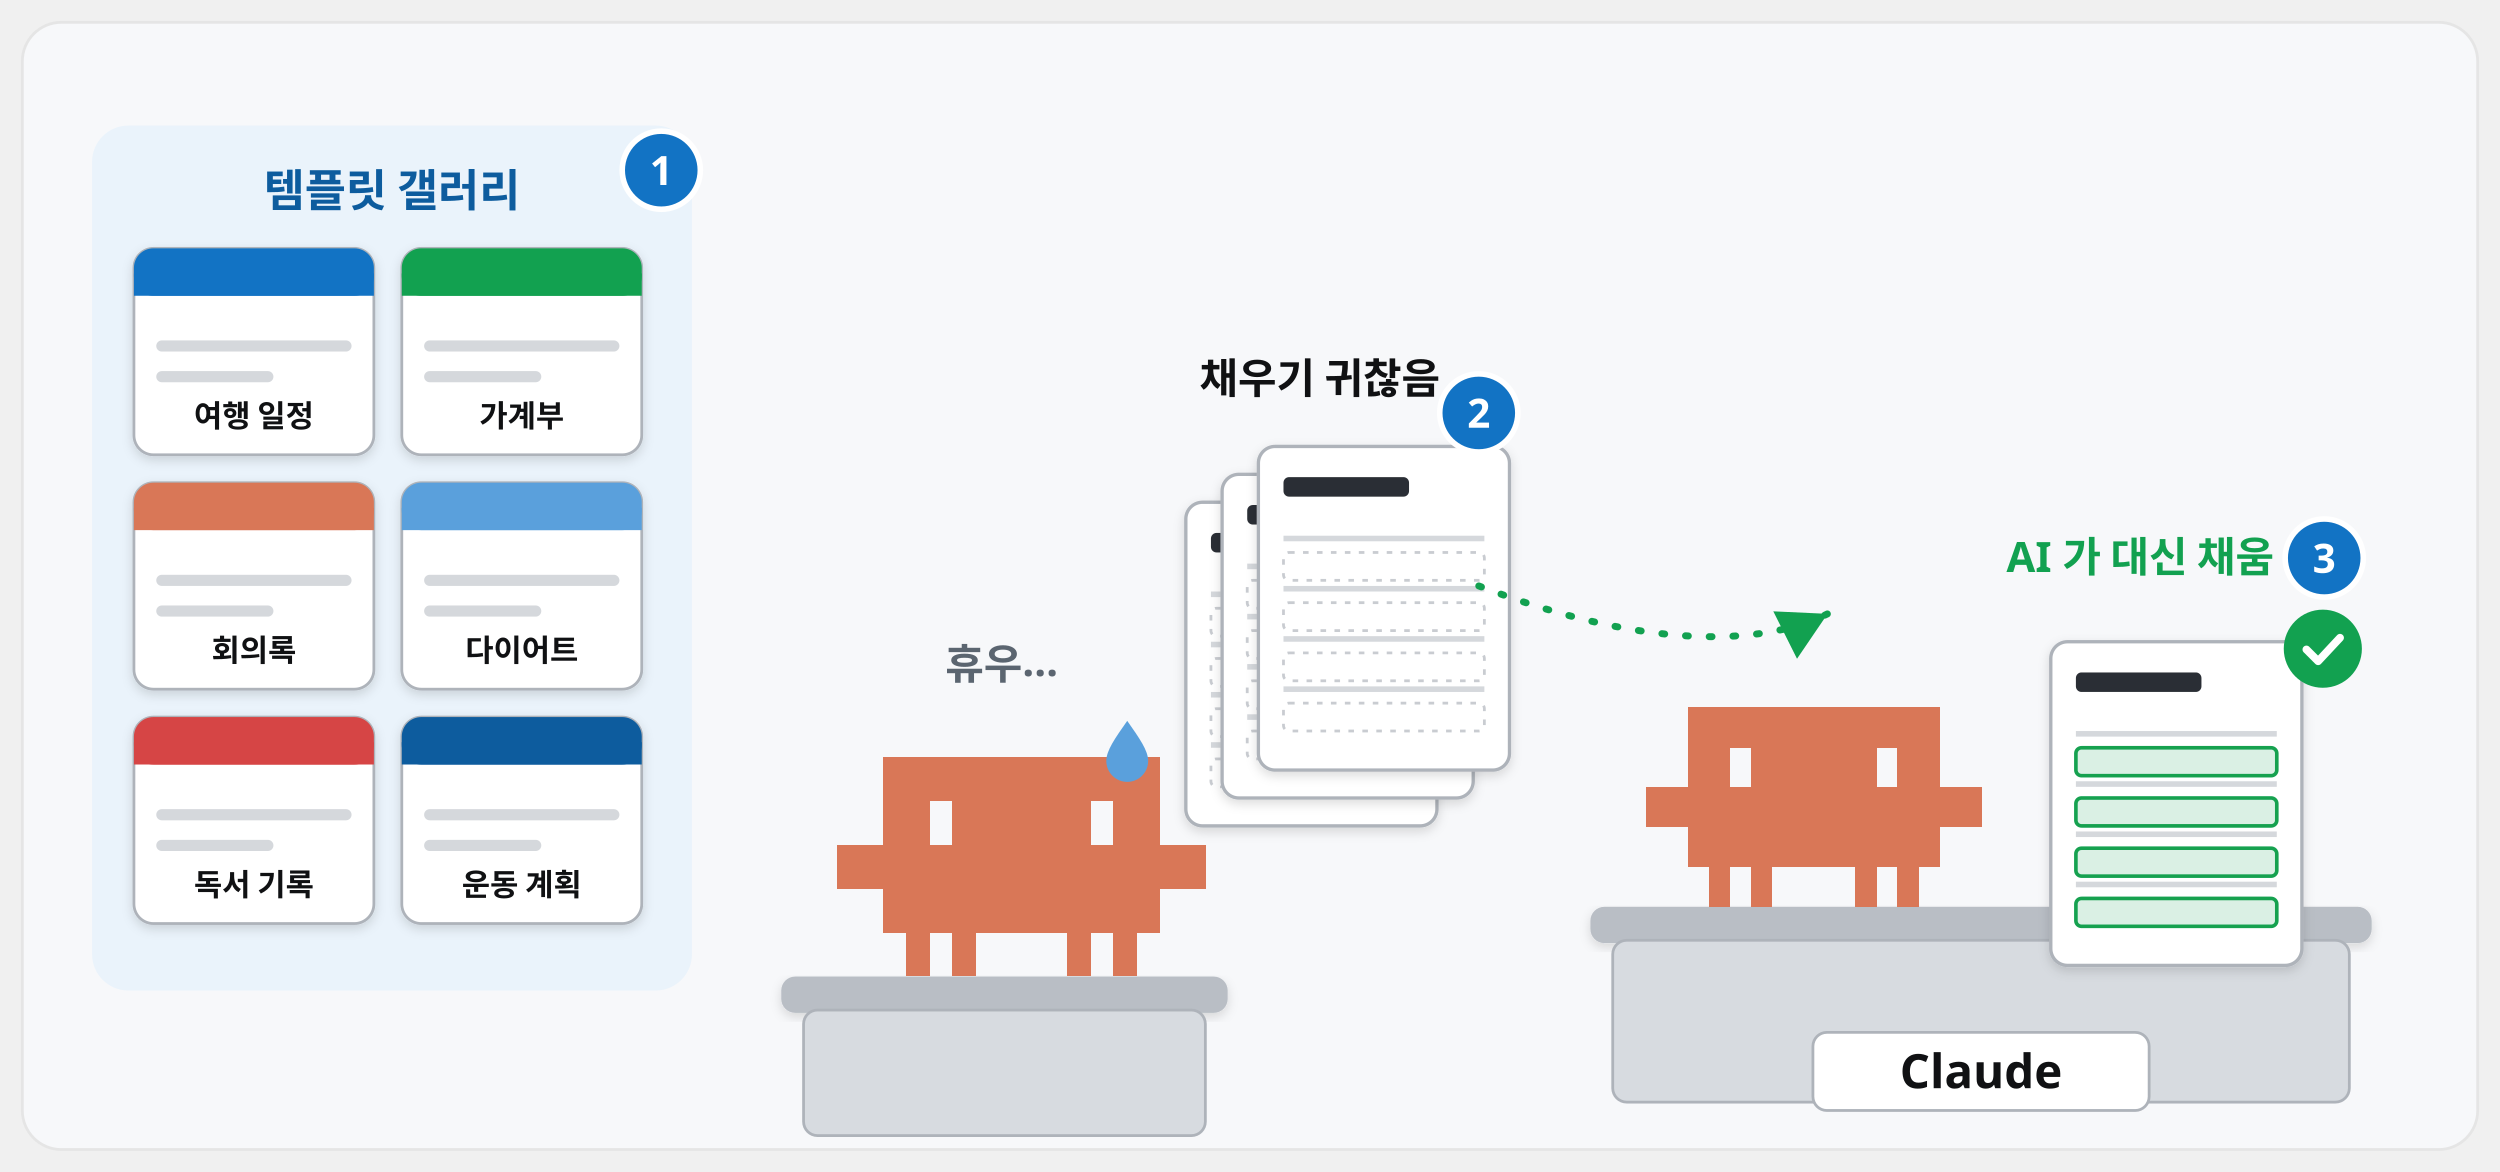
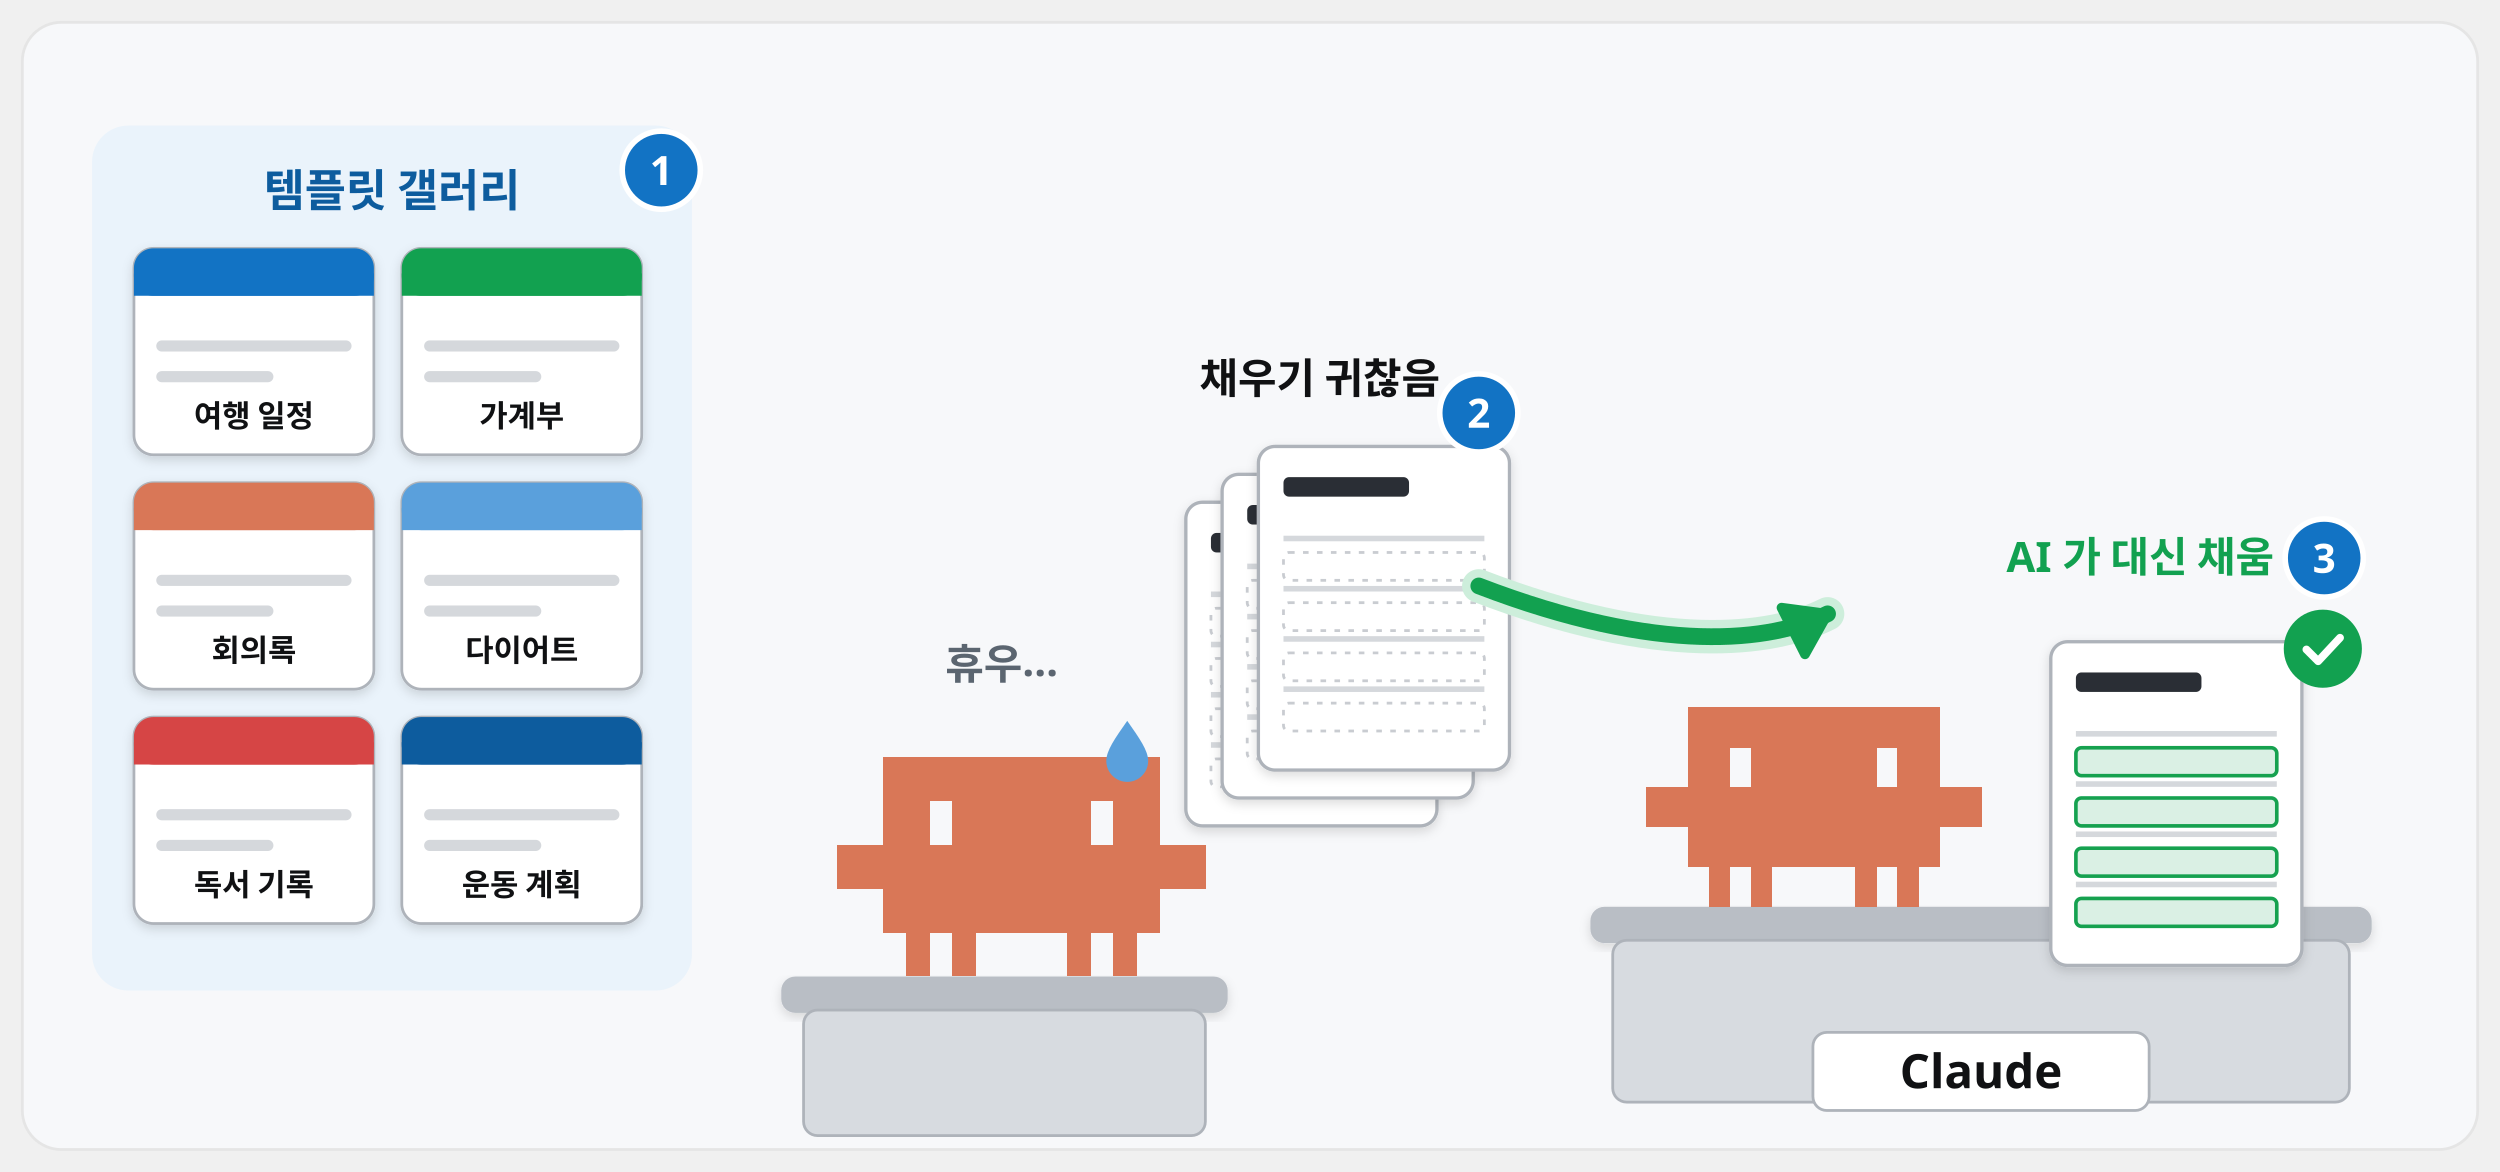
<svg xmlns="http://www.w3.org/2000/svg" viewBox="0 0 1792 840" width="1792" height="840" font-family="Pretendard, 'Pretendard Variable', 'Malgun Gothic', sans-serif">
  <defs>
    <filter id="sh" x="-15%" y="-15%" width="130%" height="140%">
      <feDropShadow dx="0" dy="8" stdDeviation="12" flood-color="#101113" flood-opacity="0.12" />
    </filter>
    <filter id="shs" x="-15%" y="-15%" width="130%" height="140%">
      <feDropShadow dx="0" dy="3" stdDeviation="4" flood-color="#101113" flood-opacity="0.14" />
    </filter>
    <marker id="ab" viewBox="0 0 10 10" refX="7" refY="5" markerWidth="4.2" markerHeight="4.2" orient="auto-start-reverse">
      <path d="M0 0L10 5L0 10z" fill="#1273c4" />
    </marker>
    <marker id="ak" viewBox="0 0 10 10" refX="7" refY="5" markerWidth="4.2" markerHeight="4.2" orient="auto-start-reverse">
      <path d="M0 0L10 5L0 10z" fill="#101113" />
    </marker>
    <marker id="ag" viewBox="0 0 10 10" refX="7" refY="5" markerWidth="4.2" markerHeight="4.2" orient="auto-start-reverse">
      <path d="M0 0L10 5L0 10z" fill="#12a150" />
    </marker>
  </defs>
  <rect x="16" y="16" width="1760" height="808" rx="28" fill="#f7f8fa" stroke="#e5e5e5" stroke-width="2" />
  <rect x="66" y="90" width="430" height="620" rx="26" fill="#eaf3fb" />
  <text x="281" y="148" font-size="32" font-weight="900" fill="#0d5c9e" text-anchor="middle">템플릿 갤러리</text>
  <rect x="96" y="178" width="172" height="148" rx="14" fill="#fff" stroke="#aeb3ba" stroke-width="2" filter="url(#shs)" />
  <rect x="96" y="178" width="172" height="34" rx="14" fill="#1273c4" />
  <rect x="96" y="196" width="172" height="16" fill="#1273c4" />
  <rect x="112" y="244" width="140" height="8" rx="4" fill="#d5d8dc" />
  <rect x="112" y="266" width="84.0" height="8" rx="4" fill="#d5d8dc" />
  <text x="182.0" y="306" font-size="22" font-weight="800" fill="#101113" text-anchor="middle">여행 일정</text>
  <rect x="288" y="178" width="172" height="148" rx="14" fill="#fff" stroke="#aeb3ba" stroke-width="2" filter="url(#shs)" />
  <rect x="288" y="178" width="172" height="34" rx="14" fill="#12a150" />
  <rect x="288" y="196" width="172" height="16" fill="#12a150" />
  <rect x="304" y="244" width="140" height="8" rx="4" fill="#d5d8dc" />
  <rect x="304" y="266" width="84.0" height="8" rx="4" fill="#d5d8dc" />
  <text x="374.0" y="306" font-size="22" font-weight="800" fill="#101113" text-anchor="middle">가계부</text>
  <rect x="96" y="346" width="172" height="148" rx="14" fill="#fff" stroke="#aeb3ba" stroke-width="2" filter="url(#shs)" />
  <rect x="96" y="346" width="172" height="34" rx="14" fill="#d97757" />
  <rect x="96" y="364" width="172" height="16" fill="#d97757" />
  <rect x="112" y="412" width="140" height="8" rx="4" fill="#d5d8dc" />
  <rect x="112" y="434" width="84.0" height="8" rx="4" fill="#d5d8dc" />
  <text x="182.0" y="474" font-size="22" font-weight="800" fill="#101113" text-anchor="middle">회의록</text>
  <rect x="288" y="346" width="172" height="148" rx="14" fill="#fff" stroke="#aeb3ba" stroke-width="2" filter="url(#shs)" />
  <rect x="288" y="346" width="172" height="34" rx="14" fill="#5aa0dc" />
  <rect x="288" y="364" width="172" height="16" fill="#5aa0dc" />
  <rect x="304" y="412" width="140" height="8" rx="4" fill="#d5d8dc" />
  <rect x="304" y="434" width="84.0" height="8" rx="4" fill="#d5d8dc" />
  <text x="374.0" y="474" font-size="22" font-weight="800" fill="#101113" text-anchor="middle">다이어트</text>
  <rect x="96" y="514" width="172" height="148" rx="14" fill="#fff" stroke="#aeb3ba" stroke-width="2" filter="url(#shs)" />
  <rect x="96" y="514" width="172" height="34" rx="14" fill="#d64545" />
  <rect x="96" y="532" width="172" height="16" fill="#d64545" />
  <rect x="112" y="580" width="140" height="8" rx="4" fill="#d5d8dc" />
  <rect x="112" y="602" width="84.0" height="8" rx="4" fill="#d5d8dc" />
  <text x="182.0" y="642" font-size="22" font-weight="800" fill="#101113" text-anchor="middle">독서 기록</text>
  <rect x="288" y="514" width="172" height="148" rx="14" fill="#fff" stroke="#aeb3ba" stroke-width="2" filter="url(#shs)" />
  <rect x="288" y="514" width="172" height="34" rx="14" fill="#0d5c9e" />
  <rect x="288" y="532" width="172" height="16" fill="#0d5c9e" />
  <rect x="304" y="580" width="140" height="8" rx="4" fill="#d5d8dc" />
  <rect x="304" y="602" width="84.0" height="8" rx="4" fill="#d5d8dc" />
  <text x="374.0" y="642" font-size="22" font-weight="800" fill="#101113" text-anchor="middle">운동 계획</text>
  <circle cx="474" cy="122" r="28" fill="#1273c4" stroke="#fff" stroke-width="4" />
  <text x="474" y="132.6" font-size="29" font-weight="800" fill="#fff" text-anchor="middle">1</text>
  <rect x="560" y="700" width="320" height="26" rx="10" fill="#b9bec5" filter="url(#shs)" />
  <rect x="576" y="724" width="288" height="90" rx="10" fill="#d7dbe0" stroke="#aeb3ba" stroke-width="2" />
  <path transform="translate(600 542.7) scale(1.1)" d="M0 57.0h15.4v28.9h-15.4zM15 57.0h15.4v28.9h-15.4zM30 0.0h15.4v28.9h-15.4zM30 28.5h15.4v28.9h-15.4zM30 57.0h15.4v28.9h-15.4zM30 85.5h15.4v28.9h-15.4zM45 0.0h15.4v28.9h-15.4zM45 28.5h15.4v28.9h-15.4zM45 57.0h15.4v28.9h-15.4zM45 85.5h15.4v28.9h-15.4zM45 114.0h15.4v28.9h-15.4zM60 0.0h15.4v28.9h-15.4zM60 57.0h15.4v28.9h-15.4zM60 85.5h15.4v28.9h-15.4zM75 0.0h15.4v28.9h-15.4zM75 28.5h15.4v28.9h-15.4zM75 57.0h15.4v28.9h-15.4zM75 85.5h15.4v28.9h-15.4zM75 114.0h15.4v28.9h-15.4zM90 0.0h15.4v28.9h-15.4zM90 28.5h15.4v28.9h-15.4zM90 57.0h15.4v28.9h-15.4zM90 85.5h15.4v28.9h-15.4zM105 0.0h15.4v28.9h-15.4zM105 28.5h15.4v28.9h-15.4zM105 57.0h15.4v28.9h-15.4zM105 85.5h15.4v28.9h-15.4zM120 0.0h15.4v28.9h-15.4zM120 28.5h15.4v28.9h-15.4zM120 57.0h15.4v28.9h-15.4zM120 85.5h15.4v28.9h-15.4zM135 0.0h15.4v28.9h-15.4zM135 28.5h15.4v28.9h-15.4zM135 57.0h15.4v28.9h-15.4zM135 85.5h15.4v28.9h-15.4zM150 0.0h15.4v28.9h-15.4zM150 28.5h15.4v28.9h-15.4zM150 57.0h15.4v28.9h-15.4zM150 85.5h15.4v28.9h-15.4zM150 114.0h15.4v28.9h-15.4zM165 0.0h15.4v28.9h-15.4zM165 57.0h15.4v28.9h-15.4zM165 85.5h15.4v28.9h-15.4zM180 0.0h15.4v28.9h-15.4zM180 28.5h15.4v28.9h-15.4zM180 57.0h15.4v28.9h-15.4zM180 85.5h15.4v28.9h-15.4zM180 114.0h15.4v28.9h-15.4zM195 0.0h15.4v28.9h-15.4zM195 28.5h15.4v28.9h-15.4zM195 57.0h15.4v28.9h-15.4zM195 85.5h15.4v28.9h-15.4zM210 57.0h15.4v28.9h-15.4zM225 57.0h15.4v28.9h-15.4z" fill="#d97757" shape-rendering="crispEdges" />
  <path transform="translate(808 516.7) scale(1.25)" d="M0 0C7 10 12 17 12 23a12 12 0 1 1-24 0C-12 17-7 10 0 0Z" fill="#5aa0dc" />
  <text x="718" y="486.7" font-size="30" font-weight="800" fill="#5b6570" text-anchor="middle">휴우...</text>
  <g transform="translate(850 360) scale(1.0)" filter="url(#shs)">
    <rect x="0" y="0" width="180" height="232" rx="12" fill="#fff" stroke="#aeb3ba" stroke-width="2.4" />
    <rect x="18" y="22" width="90" height="14" rx="4" fill="#2b2f35" />
    <rect x="18" y="64" width="144" height="4" fill="#d5d8dc" />
    <rect x="18" y="76" width="144" height="20" rx="4" fill="none" stroke="#c9ccd1" stroke-width="2" stroke-dasharray="4 6" />
    <rect x="18" y="100" width="144" height="4" fill="#d5d8dc" />
    <rect x="18" y="112" width="144" height="20" rx="4" fill="none" stroke="#c9ccd1" stroke-width="2" stroke-dasharray="4 6" />
    <rect x="18" y="136" width="144" height="4" fill="#d5d8dc" />
    <rect x="18" y="148" width="144" height="20" rx="4" fill="none" stroke="#c9ccd1" stroke-width="2" stroke-dasharray="4 6" />
    <rect x="18" y="172" width="144" height="4" fill="#d5d8dc" />
    <rect x="18" y="184" width="144" height="20" rx="4" fill="none" stroke="#c9ccd1" stroke-width="2" stroke-dasharray="4 6" />
  </g>
  <g transform="translate(876 340) scale(1.0)" filter="url(#shs)">
    <rect x="0" y="0" width="180" height="232" rx="12" fill="#fff" stroke="#aeb3ba" stroke-width="2.4" />
    <rect x="18" y="22" width="90" height="14" rx="4" fill="#2b2f35" />
    <rect x="18" y="64" width="144" height="4" fill="#d5d8dc" />
    <rect x="18" y="76" width="144" height="20" rx="4" fill="none" stroke="#c9ccd1" stroke-width="2" stroke-dasharray="4 6" />
    <rect x="18" y="100" width="144" height="4" fill="#d5d8dc" />
    <rect x="18" y="112" width="144" height="20" rx="4" fill="none" stroke="#c9ccd1" stroke-width="2" stroke-dasharray="4 6" />
    <rect x="18" y="136" width="144" height="4" fill="#d5d8dc" />
    <rect x="18" y="148" width="144" height="20" rx="4" fill="none" stroke="#c9ccd1" stroke-width="2" stroke-dasharray="4 6" />
    <rect x="18" y="172" width="144" height="4" fill="#d5d8dc" />
    <rect x="18" y="184" width="144" height="20" rx="4" fill="none" stroke="#c9ccd1" stroke-width="2" stroke-dasharray="4 6" />
  </g>
  <g transform="translate(902 320) scale(1.0)" filter="url(#shs)">
    <rect x="0" y="0" width="180" height="232" rx="12" fill="#fff" stroke="#aeb3ba" stroke-width="2.4" />
    <rect x="18" y="22" width="90" height="14" rx="4" fill="#2b2f35" />
    <rect x="18" y="64" width="144" height="4" fill="#d5d8dc" />
    <rect x="18" y="76" width="144" height="20" rx="4" fill="none" stroke="#c9ccd1" stroke-width="2" stroke-dasharray="4 6" />
    <rect x="18" y="100" width="144" height="4" fill="#d5d8dc" />
    <rect x="18" y="112" width="144" height="20" rx="4" fill="none" stroke="#c9ccd1" stroke-width="2" stroke-dasharray="4 6" />
    <rect x="18" y="136" width="144" height="4" fill="#d5d8dc" />
    <rect x="18" y="148" width="144" height="20" rx="4" fill="none" stroke="#c9ccd1" stroke-width="2" stroke-dasharray="4 6" />
    <rect x="18" y="172" width="144" height="4" fill="#d5d8dc" />
    <rect x="18" y="184" width="144" height="20" rx="4" fill="none" stroke="#c9ccd1" stroke-width="2" stroke-dasharray="4 6" />
  </g>
  <text x="946" y="282" font-size="30" font-weight="900" fill="#101113" text-anchor="middle">채우기 귀찮음</text>
  <circle cx="1060" cy="296" r="28" fill="#1273c4" stroke="#fff" stroke-width="4" />
  <text x="1060" y="306.6" font-size="29" font-weight="800" fill="#fff" text-anchor="middle">2</text>
-   <path d="M1060 420C1190 470 1270 460 1310 440" fill="none" stroke="#12a150" stroke-width="5" stroke-linecap="round" stroke-dasharray="2 15" />
-   <path d="M1310.0 440.0L1288.1 472.2L1271.1 438.2Z" fill="#12a150" />
+   <path d="M1060 420C1190 470 1270 460 1310 440" fill="none" stroke="#cdeedb" stroke-width="24.0" stroke-linecap="round" stroke-linejoin="round" />
+   <path d="M1060 420C1190 470 1270 460 1310 440" fill="none" stroke="#12a150" stroke-width="12.0" stroke-linecap="round" stroke-linejoin="round" />
+   <path d="M1310.0 440.0L1293.8 469.0L1277.0 435.6Z" fill="#12a150" stroke="#12a150" stroke-width="7" stroke-linejoin="round" />
  <rect x="1140" y="650" width="560" height="26" rx="10" fill="#b9bec5" filter="url(#shs)" />
  <rect x="1156" y="674" width="528" height="116" rx="10" fill="#d7dbe0" stroke="#aeb3ba" stroke-width="2" />
  <rect x="1299.5" y="740" width="241" height="56" rx="10" fill="#fff" stroke="#aeb3ba" stroke-width="2" />
  <text x="1420.0" y="780" font-size="34" font-weight="900" fill="#101113" text-anchor="middle">Claude</text>
  <path transform="translate(1180 507) scale(1.0)" d="M0 57.0h15.4v28.9h-15.4zM15 57.0h15.4v28.9h-15.4zM30 0.0h15.4v28.9h-15.4zM30 28.5h15.4v28.9h-15.4zM30 57.0h15.4v28.9h-15.4zM30 85.5h15.4v28.9h-15.4zM45 0.0h15.4v28.9h-15.4zM45 28.5h15.4v28.9h-15.4zM45 57.0h15.4v28.9h-15.4zM45 85.5h15.4v28.9h-15.4zM45 114.0h15.4v28.9h-15.4zM60 0.0h15.4v28.9h-15.4zM60 57.0h15.4v28.9h-15.4zM60 85.5h15.4v28.9h-15.4zM75 0.0h15.4v28.9h-15.4zM75 28.5h15.4v28.9h-15.4zM75 57.0h15.4v28.9h-15.4zM75 85.5h15.4v28.9h-15.4zM75 114.0h15.4v28.9h-15.4zM90 0.0h15.4v28.9h-15.4zM90 28.5h15.4v28.9h-15.4zM90 57.0h15.4v28.9h-15.4zM90 85.5h15.4v28.9h-15.4zM105 0.0h15.4v28.9h-15.4zM105 28.5h15.4v28.9h-15.4zM105 57.0h15.4v28.9h-15.4zM105 85.5h15.4v28.9h-15.4zM120 0.0h15.4v28.9h-15.4zM120 28.5h15.4v28.9h-15.4zM120 57.0h15.4v28.9h-15.4zM120 85.5h15.4v28.9h-15.4zM135 0.0h15.4v28.9h-15.4zM135 28.5h15.4v28.9h-15.4zM135 57.0h15.4v28.9h-15.4zM135 85.5h15.4v28.9h-15.4zM150 0.0h15.4v28.9h-15.4zM150 28.5h15.4v28.9h-15.4zM150 57.0h15.4v28.9h-15.4zM150 85.5h15.4v28.9h-15.4zM150 114.0h15.4v28.9h-15.4zM165 0.0h15.4v28.9h-15.4zM165 57.0h15.4v28.9h-15.4zM165 85.5h15.4v28.9h-15.4zM180 0.0h15.4v28.9h-15.4zM180 28.5h15.4v28.9h-15.4zM180 57.0h15.4v28.9h-15.4zM180 85.5h15.4v28.9h-15.4zM180 114.0h15.4v28.9h-15.4zM195 0.0h15.4v28.9h-15.4zM195 28.5h15.4v28.9h-15.4zM195 57.0h15.4v28.9h-15.4zM195 85.5h15.4v28.9h-15.4zM210 57.0h15.4v28.9h-15.4zM225 57.0h15.4v28.9h-15.4z" fill="#d97757" shape-rendering="crispEdges" />
  <g transform="translate(1470 460) scale(1.0)" filter="url(#shs)">
    <rect x="0" y="0" width="180" height="232" rx="12" fill="#fff" stroke="#aeb3ba" stroke-width="2.4" />
    <rect x="18" y="22" width="90" height="14" rx="4" fill="#2b2f35" />
    <rect x="18" y="64" width="144" height="4" fill="#d5d8dc" />
    <rect x="18" y="76" width="144" height="20" rx="4" fill="#12a150" opacity="0.16" />
    <rect x="18" y="76" width="144" height="20" rx="4" fill="none" stroke="#12a150" stroke-width="2.6" />
    <rect x="18" y="100" width="144" height="4" fill="#d5d8dc" />
    <rect x="18" y="112" width="144" height="20" rx="4" fill="#12a150" opacity="0.16" />
    <rect x="18" y="112" width="144" height="20" rx="4" fill="none" stroke="#12a150" stroke-width="2.6" />
    <rect x="18" y="136" width="144" height="4" fill="#d5d8dc" />
    <rect x="18" y="148" width="144" height="20" rx="4" fill="#12a150" opacity="0.16" />
    <rect x="18" y="148" width="144" height="20" rx="4" fill="none" stroke="#12a150" stroke-width="2.6" />
    <rect x="18" y="172" width="144" height="4" fill="#d5d8dc" />
    <rect x="18" y="184" width="144" height="20" rx="4" fill="#12a150" opacity="0.16" />
    <rect x="18" y="184" width="144" height="20" rx="4" fill="none" stroke="#12a150" stroke-width="2.6" />
  </g>
  <circle cx="1665" cy="465" r="28" fill="#12a150" />
  <path d="M1653.24 465.56l8.4 8.4 15.68-16.8" fill="none" stroke="#fff" stroke-width="5.6" stroke-linecap="round" stroke-linejoin="round" />
  <text x="1630" y="410" font-size="30" font-weight="900" fill="#12a150" text-anchor="end">AI 가 대신 채움</text>
  <circle cx="1666" cy="400" r="28" fill="#1273c4" stroke="#fff" stroke-width="4" />
  <text x="1666" y="410.6" font-size="29" font-weight="800" fill="#fff" text-anchor="middle">3</text>
</svg>
